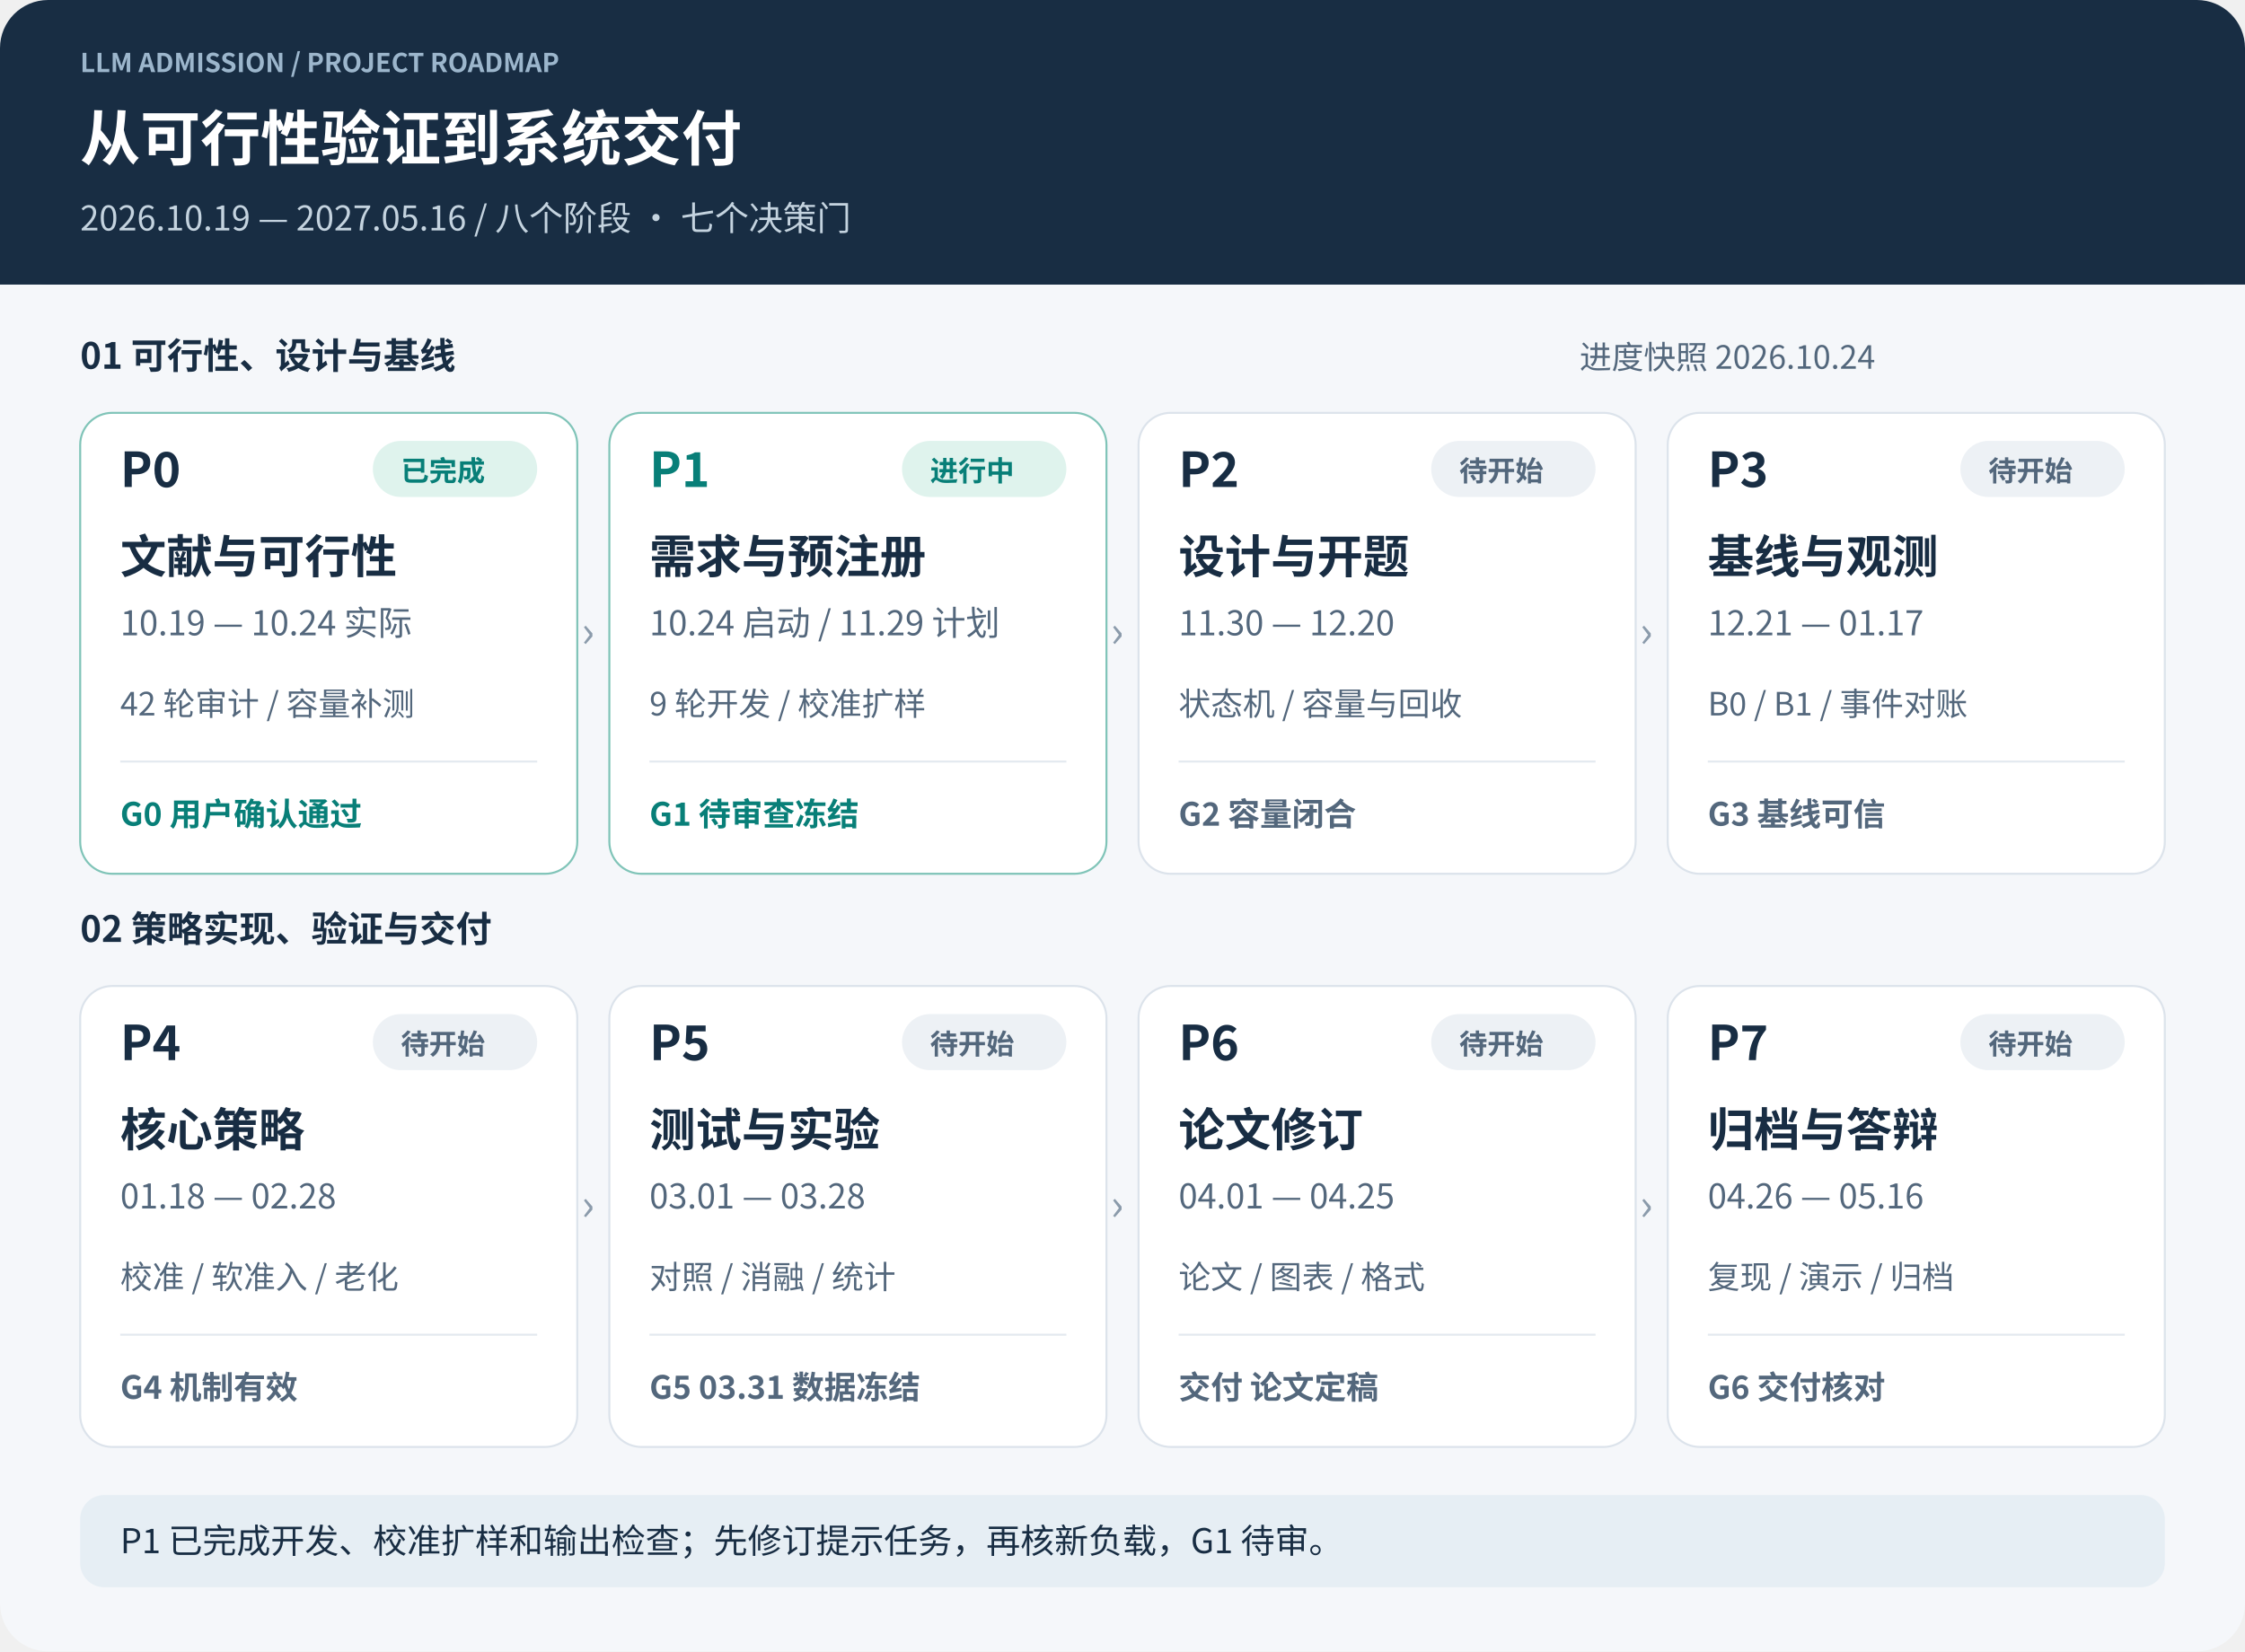
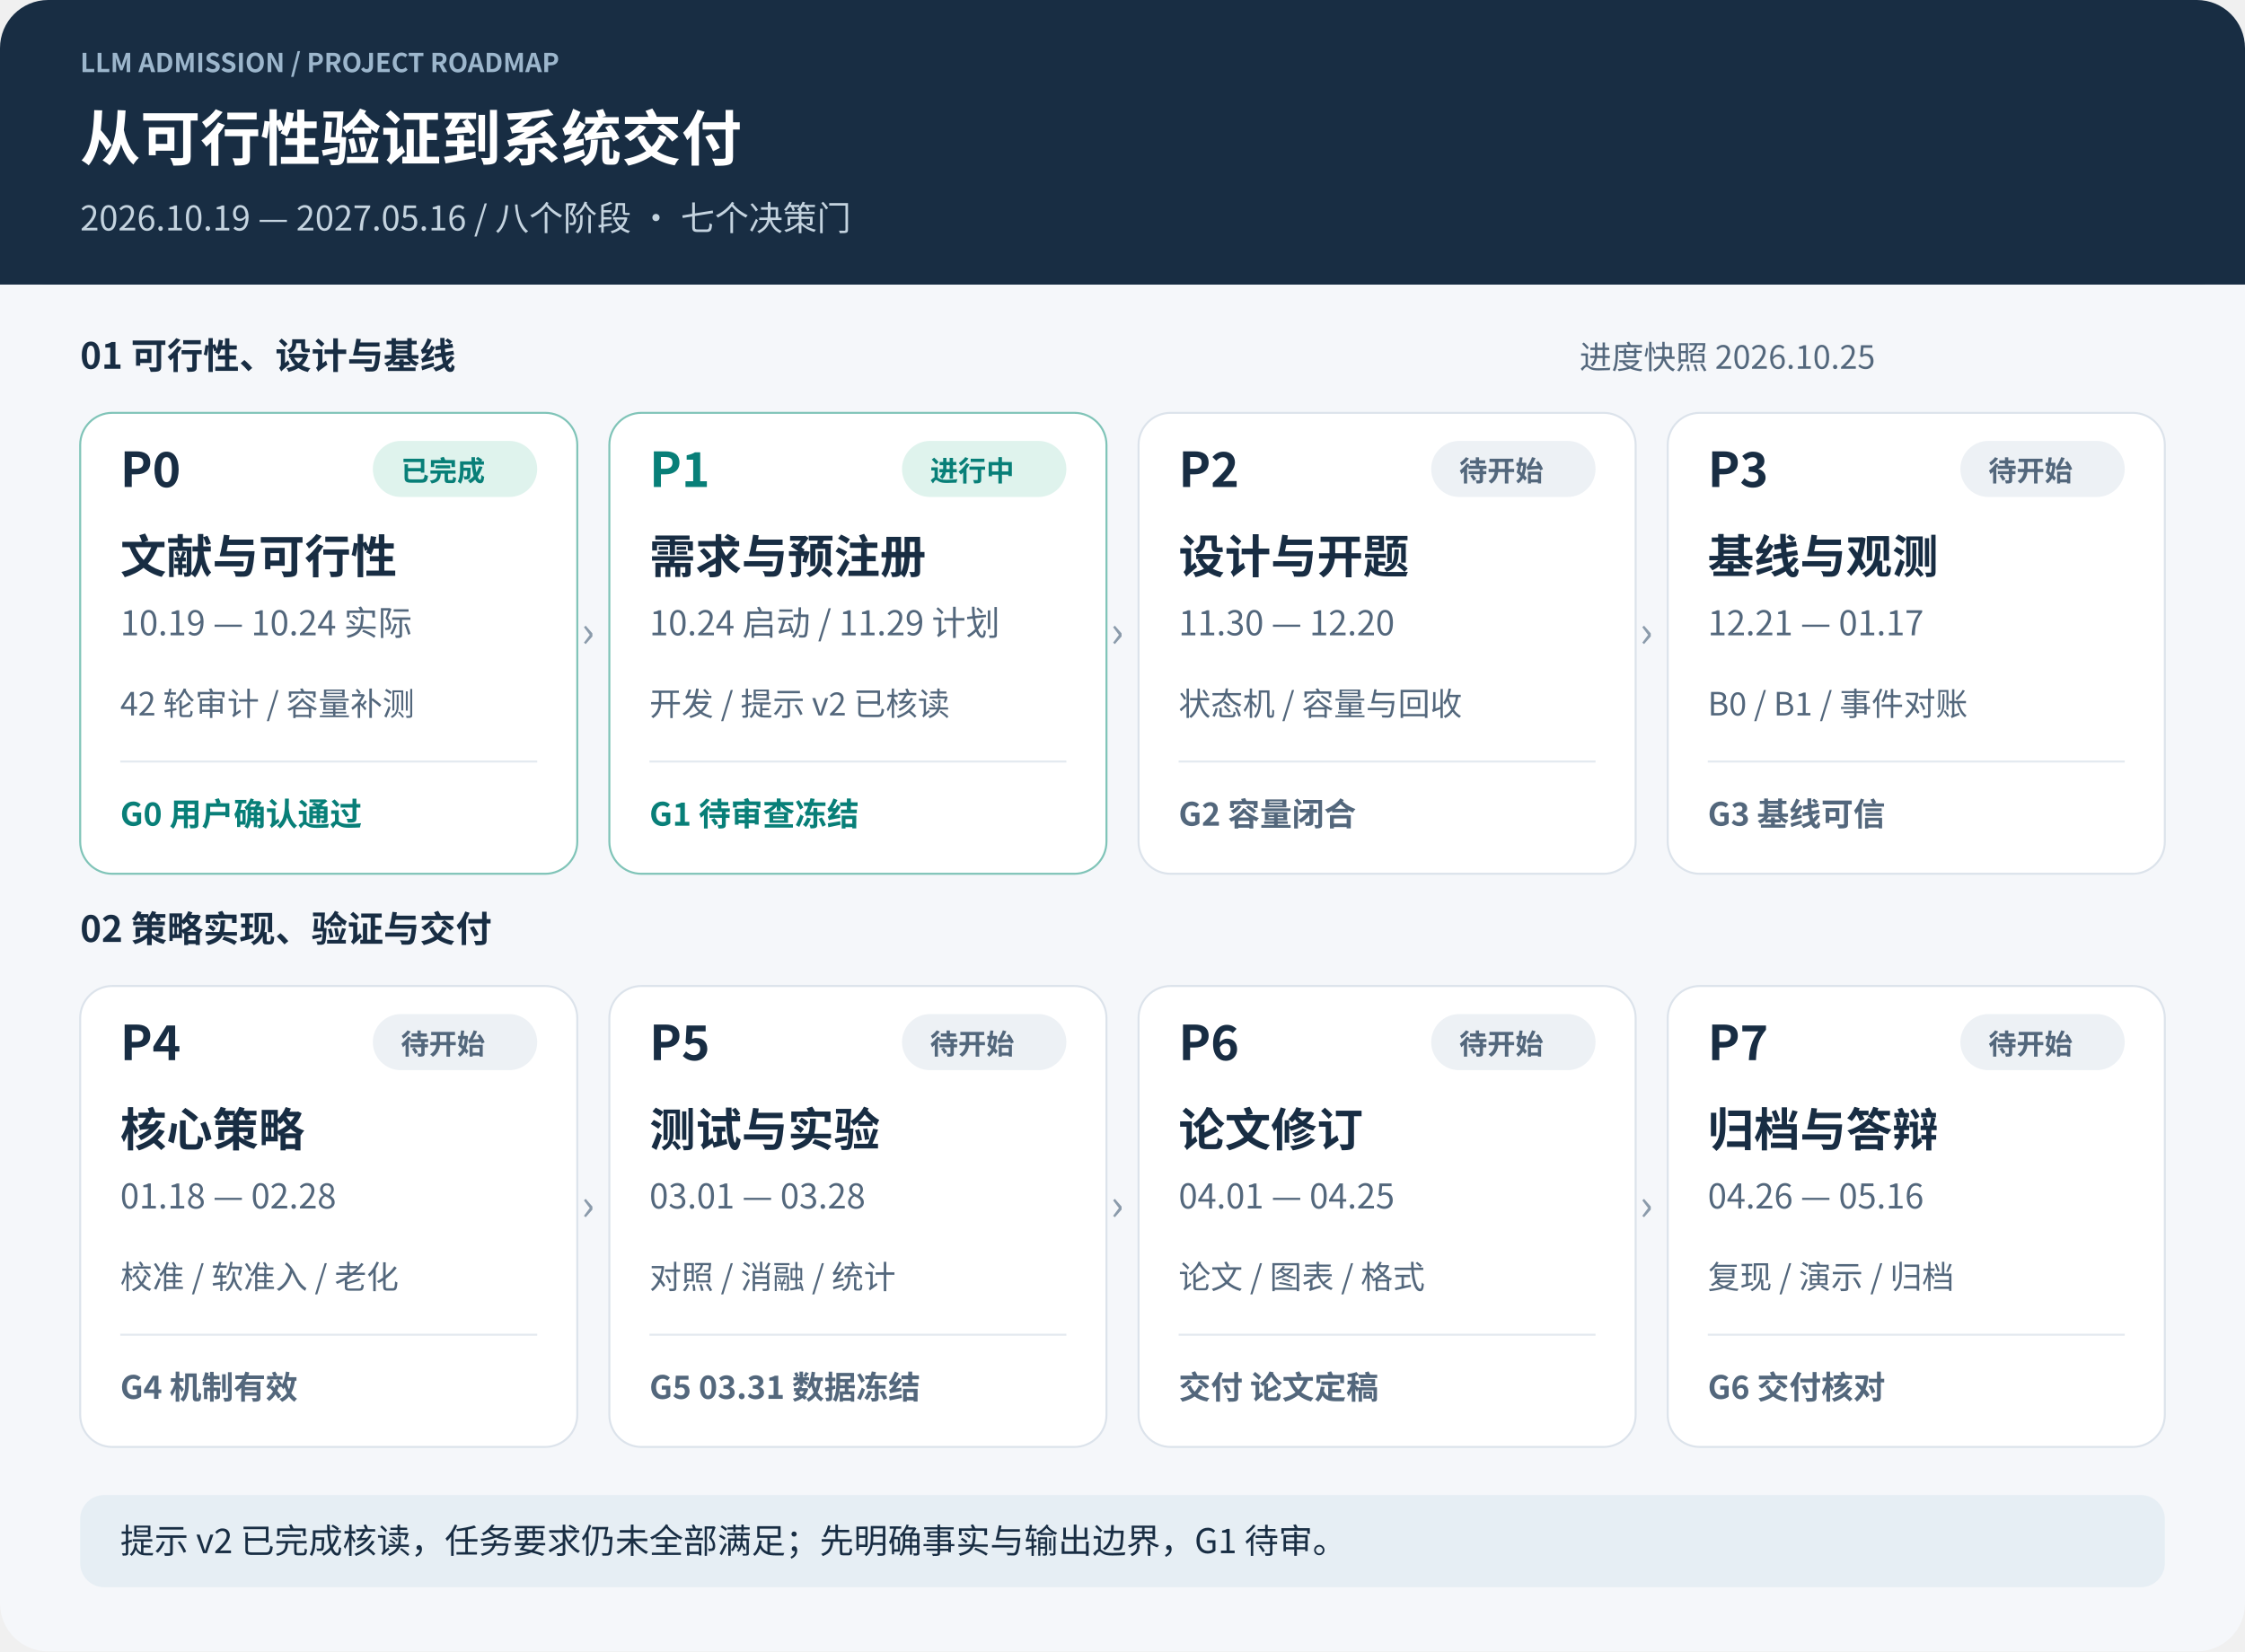
<svg xmlns="http://www.w3.org/2000/svg" width="1120" height="824" viewBox="0 0 1120 824" role="img" aria-labelledby="title desc">
  <g font-family="Segoe UI, PingFang SC, Microsoft YaHei, Noto Sans CJK SC, sans-serif">
    <rect x="0" y="0" width="1120" height="824" rx="24" fill="#f5f7fa" stroke="none" />
    <rect x="0" y="0" width="1120" height="142" rx="24" fill="#182d43" stroke="none" />
    <rect x="0" y="80" width="1120" height="62" rx="0" fill="#182d43" stroke="none" />
    <text x="40" y="36" font-size="13" fill="#9cb6cc" font-weight="600">LLM ADMISSION / PROJECT ROADMAP</text>
    <text x="40" y="80" font-size="30" fill="#ffffff" font-weight="700">从可行性验证到系统交付</text>
    <text x="40" y="115" font-size="17" fill="#c4d3df" font-weight="400">2026.10.19 — 2027.05.16  /  八个阶段 · 七个决策门</text>
    <text x="40" y="184" font-size="18" fill="#182d43" font-weight="600">01  可行性、设计与基线</text>
-     <text x="788" y="184" font-size="16" fill="#53677c" font-weight="400">进度快照  2026.10.24</text>
+     <text x="788" y="184" font-size="16" fill="#53677c" font-weight="400">进度快照  2026.10.25</text>
    <rect x="40" y="206" width="248" height="230" rx="16" fill="#ffffff" stroke="#80c4b8" />
    <text x="60" y="243" font-size="24" fill="#182d43" font-weight="700">P0</text>
    <rect x="186" y="220" width="82" height="28" rx="14" fill="#dff3ed" stroke="none" />
    <text x="200" y="240" font-size="14" fill="#087f78" font-weight="600">已完成</text>
    <text x="60" y="286" font-size="23" fill="#182d43" font-weight="600">文献与可行性</text>
    <text x="60" y="317" font-size="17" fill="#53677c" font-weight="400">10.19 — 10.24 实际</text>
    <text x="60" y="357" font-size="16" fill="#53677c" font-weight="400">42 轮审计 / 容量补测</text>
    <path d="M60 380h208" stroke="#e3e9ef" />
    <text x="60" y="412" font-size="16" fill="#087f78" font-weight="600">G0  用户确认通过</text>
    <text x="290" y="323" font-size="22" fill="#8b9bab" font-weight="400">›</text>
    <rect x="304" y="206" width="248" height="230" rx="16" fill="#ffffff" stroke="#80c4b8" />
    <text x="324" y="243" font-size="24" fill="#087f78" font-weight="700">P1</text>
    <rect x="450" y="220" width="82" height="28" rx="14" fill="#dff3ed" stroke="none" />
    <text x="464" y="240" font-size="14" fill="#087f78" font-weight="600">进行中</text>
    <text x="324" y="286" font-size="23" fill="#182d43" font-weight="600">需求与预注册</text>
    <text x="324" y="317" font-size="17" fill="#53677c" font-weight="400">10.24 启动 / 11.29 计划</text>
-     <text x="324" y="357" font-size="16" fill="#53677c" font-weight="400">9 轮开发 / 校准扩样</text>
+     <text x="324" y="357" font-size="16" fill="#53677c" font-weight="400">开发 / 提示 v2 已核读</text>
    <path d="M324 380h208" stroke="#e3e9ef" />
    <text x="324" y="412" font-size="16" fill="#087f78" font-weight="600">G1  待审查冻结</text>
    <text x="554" y="323" font-size="22" fill="#8b9bab" font-weight="400">›</text>
    <rect x="568" y="206" width="248" height="230" rx="16" fill="#ffffff" stroke="#dce3eb" />
    <text x="588" y="243" font-size="24" fill="#182d43" font-weight="700">P2</text>
    <rect x="714" y="220" width="82" height="28" rx="14" fill="#edf1f5" stroke="none" />
    <text x="728" y="240" font-size="14" fill="#53677c" font-weight="600">待开始</text>
    <text x="588" y="286" font-size="23" fill="#182d43" font-weight="600">设计与开题</text>
    <text x="588" y="317" font-size="17" fill="#53677c" font-weight="400">11.30 — 12.20</text>
    <text x="588" y="357" font-size="16" fill="#53677c" font-weight="400">状态机 / 容量与回收</text>
    <path d="M588 380h208" stroke="#e3e9ef" />
    <text x="588" y="412" font-size="16" fill="#53677c" font-weight="600">G2  容量闭合</text>
    <text x="818" y="323" font-size="22" fill="#8b9bab" font-weight="400">›</text>
    <rect x="832" y="206" width="248" height="230" rx="16" fill="#ffffff" stroke="#dce3eb" />
    <text x="852" y="243" font-size="24" fill="#182d43" font-weight="700">P3</text>
    <rect x="978" y="220" width="82" height="28" rx="14" fill="#edf1f5" stroke="none" />
    <text x="992" y="240" font-size="14" fill="#53677c" font-weight="600">待开始</text>
    <text x="852" y="286" font-size="23" fill="#182d43" font-weight="600">基线与观测</text>
    <text x="852" y="317" font-size="17" fill="#53677c" font-weight="400">12.21 — 01.17</text>
    <text x="852" y="357" font-size="16" fill="#53677c" font-weight="400">B0 / B1 / 事件对账</text>
    <path d="M852 380h208" stroke="#e3e9ef" />
    <text x="852" y="412" font-size="16" fill="#53677c" font-weight="600">G3  基线可信</text>
    <rect x="40" y="492" width="248" height="230" rx="16" fill="#ffffff" stroke="#dce3eb" />
    <text x="60" y="529" font-size="24" fill="#182d43" font-weight="700">P4</text>
    <rect x="186" y="506" width="82" height="28" rx="14" fill="#edf1f5" stroke="none" />
    <text x="200" y="526" font-size="14" fill="#53677c" font-weight="600">待开始</text>
    <text x="60" y="572" font-size="23" fill="#182d43" font-weight="600">核心策略</text>
    <text x="60" y="603" font-size="17" fill="#53677c" font-weight="400">01.18 — 02.28</text>
    <text x="60" y="643" font-size="16" fill="#53677c" font-weight="400">校准 / 软准入 / 老化</text>
    <path d="M60 666h208" stroke="#e3e9ef" />
    <text x="60" y="698" font-size="16" fill="#53677c" font-weight="600">G4  机制有效</text>
    <text x="290" y="609" font-size="22" fill="#8b9bab" font-weight="400">›</text>
    <rect x="304" y="492" width="248" height="230" rx="16" fill="#ffffff" stroke="#dce3eb" />
    <text x="324" y="529" font-size="24" fill="#182d43" font-weight="700">P5</text>
    <rect x="450" y="506" width="82" height="28" rx="14" fill="#edf1f5" stroke="none" />
    <text x="464" y="526" font-size="14" fill="#53677c" font-weight="600">待开始</text>
    <text x="324" y="572" font-size="23" fill="#182d43" font-weight="600">测试与实验</text>
    <text x="324" y="603" font-size="17" fill="#53677c" font-weight="400">03.01 — 03.28</text>
    <text x="324" y="643" font-size="16" fill="#53677c" font-weight="400">对照 / 消融 / 统计</text>
    <path d="M324 666h208" stroke="#e3e9ef" />
    <text x="324" y="698" font-size="16" fill="#53677c" font-weight="600">G5  03.31 数据冻结</text>
    <text x="554" y="609" font-size="22" fill="#8b9bab" font-weight="400">›</text>
    <rect x="568" y="492" width="248" height="230" rx="16" fill="#ffffff" stroke="#dce3eb" />
    <text x="588" y="529" font-size="24" fill="#182d43" font-weight="700">P6</text>
    <rect x="714" y="506" width="82" height="28" rx="14" fill="#edf1f5" stroke="none" />
    <text x="728" y="526" font-size="14" fill="#53677c" font-weight="600">待开始</text>
    <text x="588" y="572" font-size="23" fill="#182d43" font-weight="600">论文修订</text>
    <text x="588" y="603" font-size="17" fill="#53677c" font-weight="400">04.01 — 04.25</text>
    <text x="588" y="643" font-size="16" fill="#53677c" font-weight="400">论文 / 图表 / 格式</text>
    <path d="M588 666h208" stroke="#e3e9ef" />
    <text x="588" y="698" font-size="16" fill="#53677c" font-weight="600">交付  论文定稿</text>
    <text x="818" y="609" font-size="22" fill="#8b9bab" font-weight="400">›</text>
    <rect x="832" y="492" width="248" height="230" rx="16" fill="#ffffff" stroke="#dce3eb" />
    <text x="852" y="529" font-size="24" fill="#182d43" font-weight="700">P7</text>
    <rect x="978" y="506" width="82" height="28" rx="14" fill="#edf1f5" stroke="none" />
    <text x="992" y="526" font-size="14" fill="#53677c" font-weight="600">待开始</text>
    <text x="852" y="572" font-size="23" fill="#182d43" font-weight="600">归档与答辩</text>
    <text x="852" y="603" font-size="17" fill="#53677c" font-weight="400">04.26 — 05.16</text>
    <text x="852" y="643" font-size="16" fill="#53677c" font-weight="400">复现 / 演示 / 归档</text>
    <path d="M852 666h208" stroke="#e3e9ef" />
    <text x="852" y="698" font-size="16" fill="#53677c" font-weight="600">G6  交付核对</text>
    <text x="40" y="470" font-size="18" fill="#182d43" font-weight="600">02  策略实现、验证与交付</text>
    <rect x="40" y="746" width="1040" height="46" rx="12" fill="#e6eeF4" stroke="none" />
-     <text x="60" y="775" font-size="17" fill="#182d43" font-weight="400">P1 已完成开发、校准扩样和输出检查；先修订提示任务，再核新负载，G1 待审。</text>
+     <text x="60" y="775" font-size="17" fill="#182d43" font-weight="400">提示 v2 已完成核读，任务要求仍未全部满足；先明确事实与输出边界，G1 待审。</text>
  </g>
</svg>
